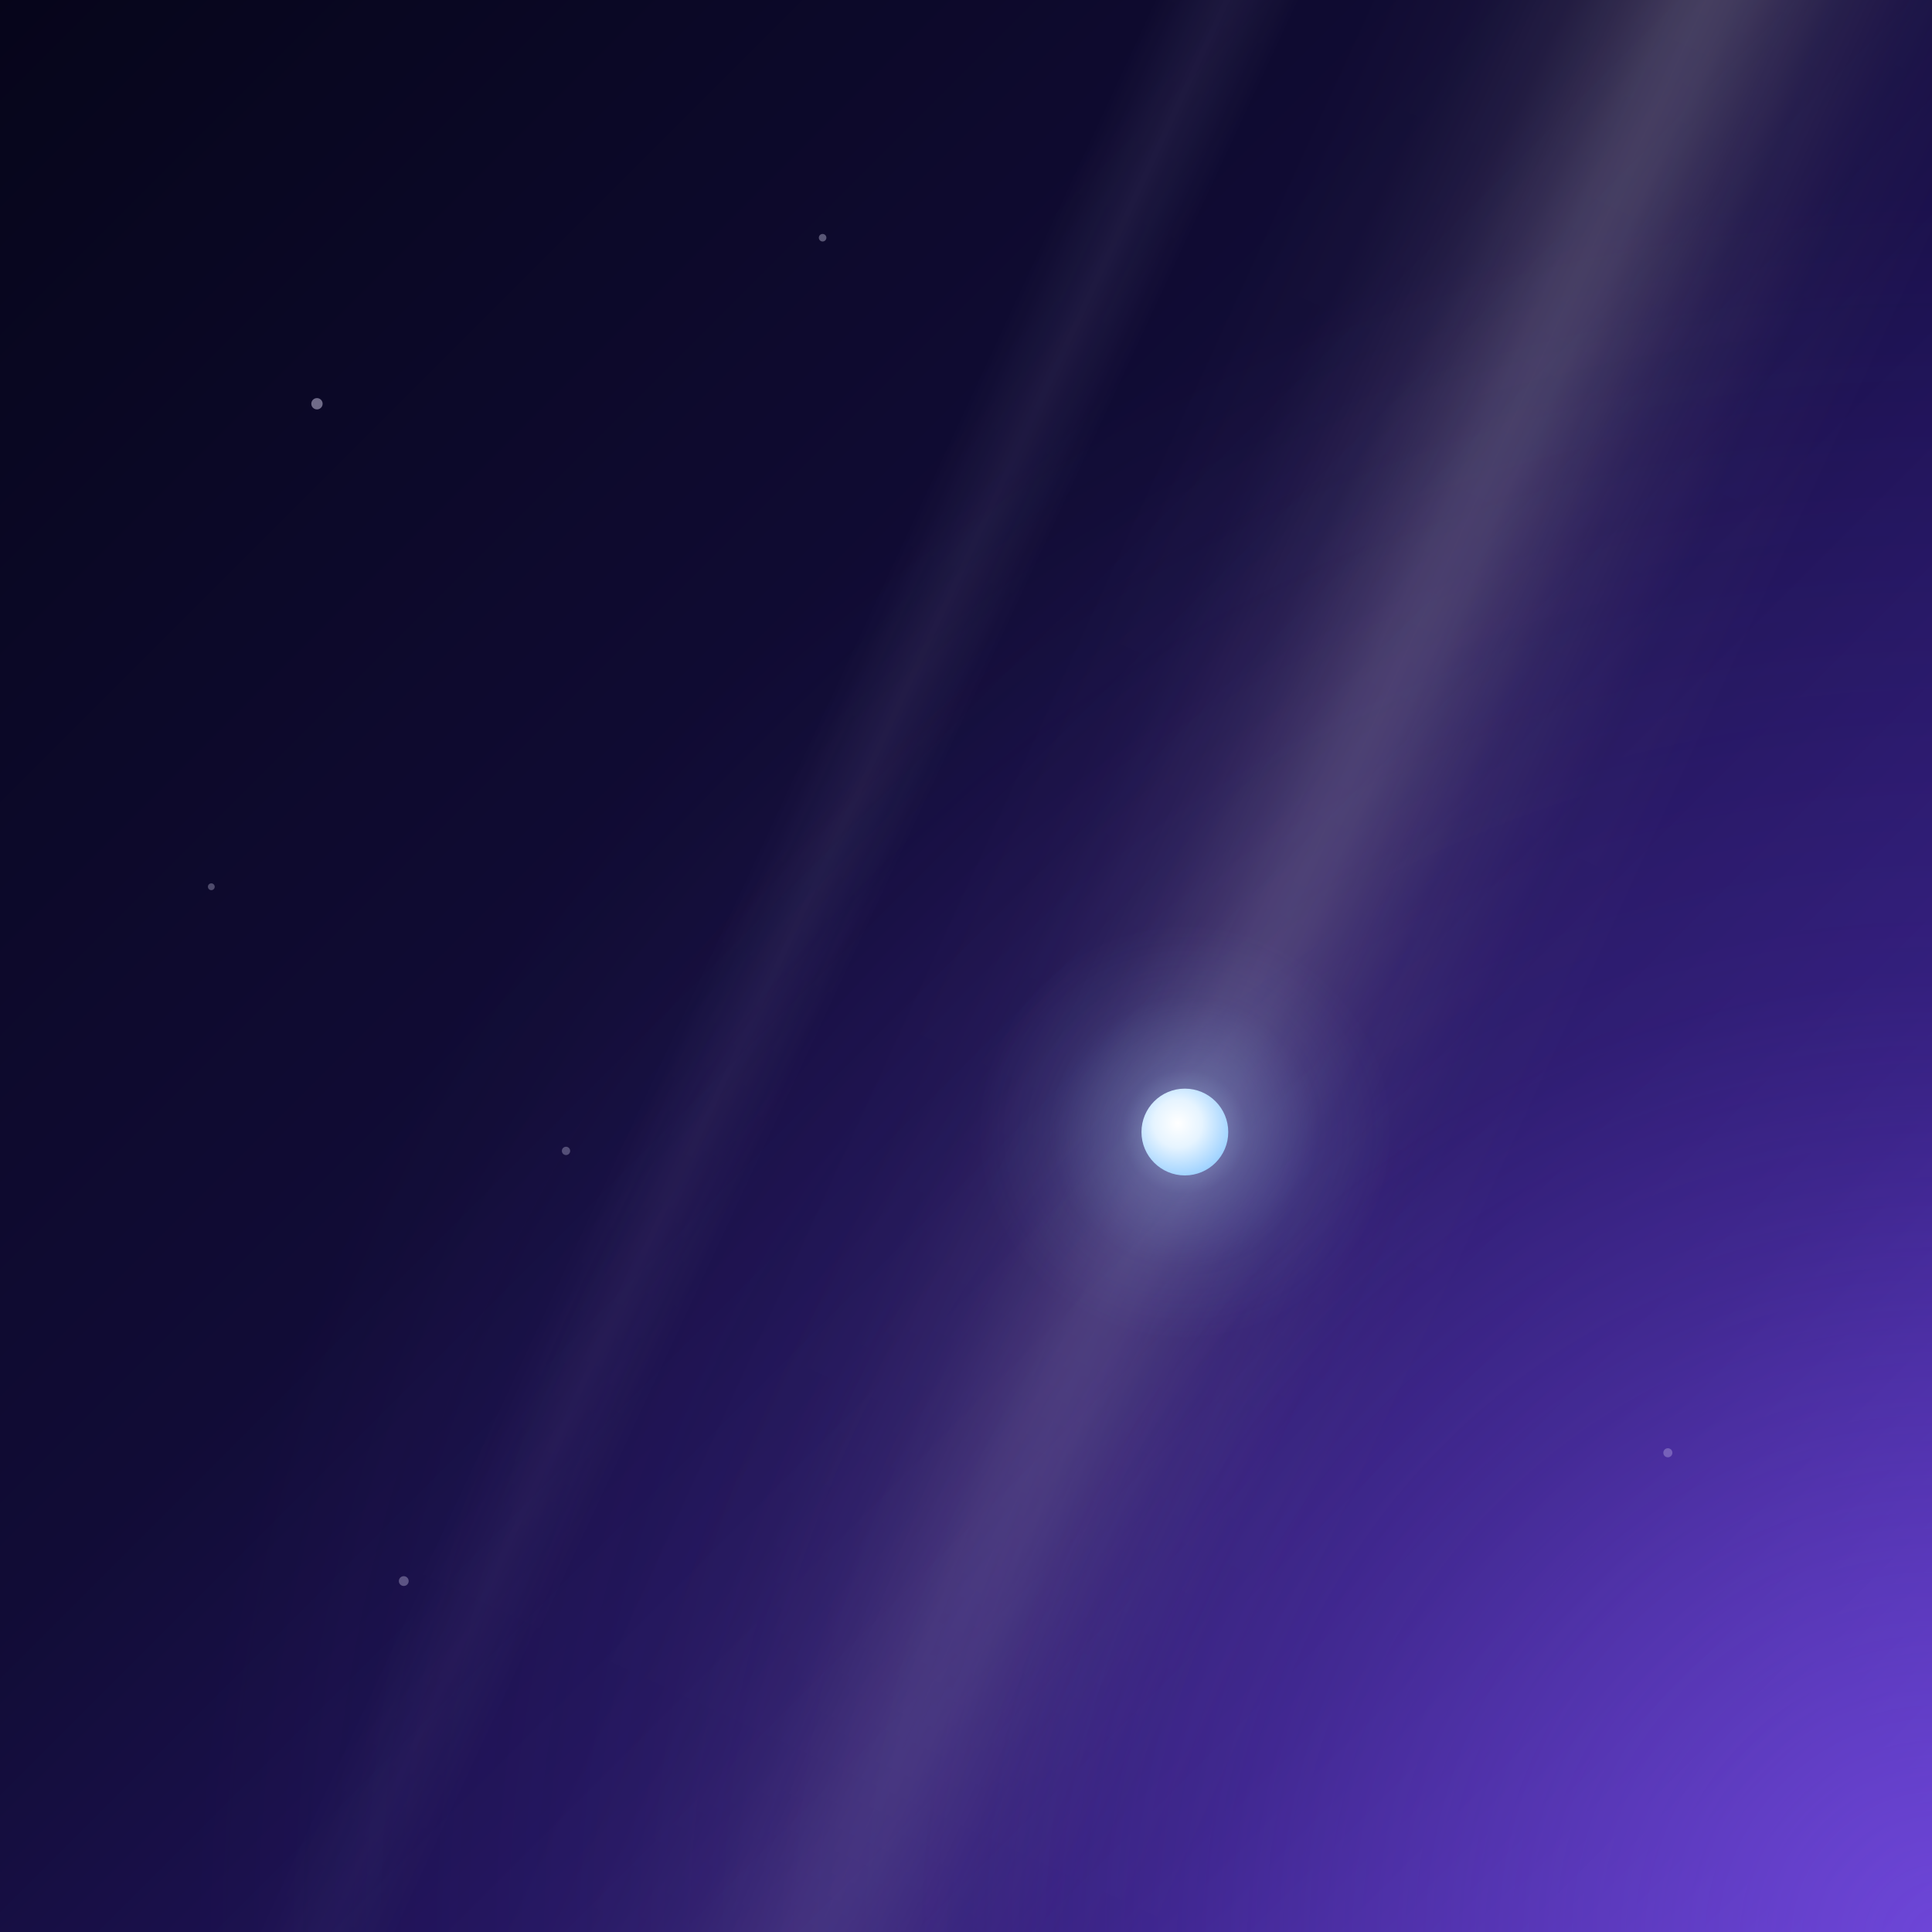
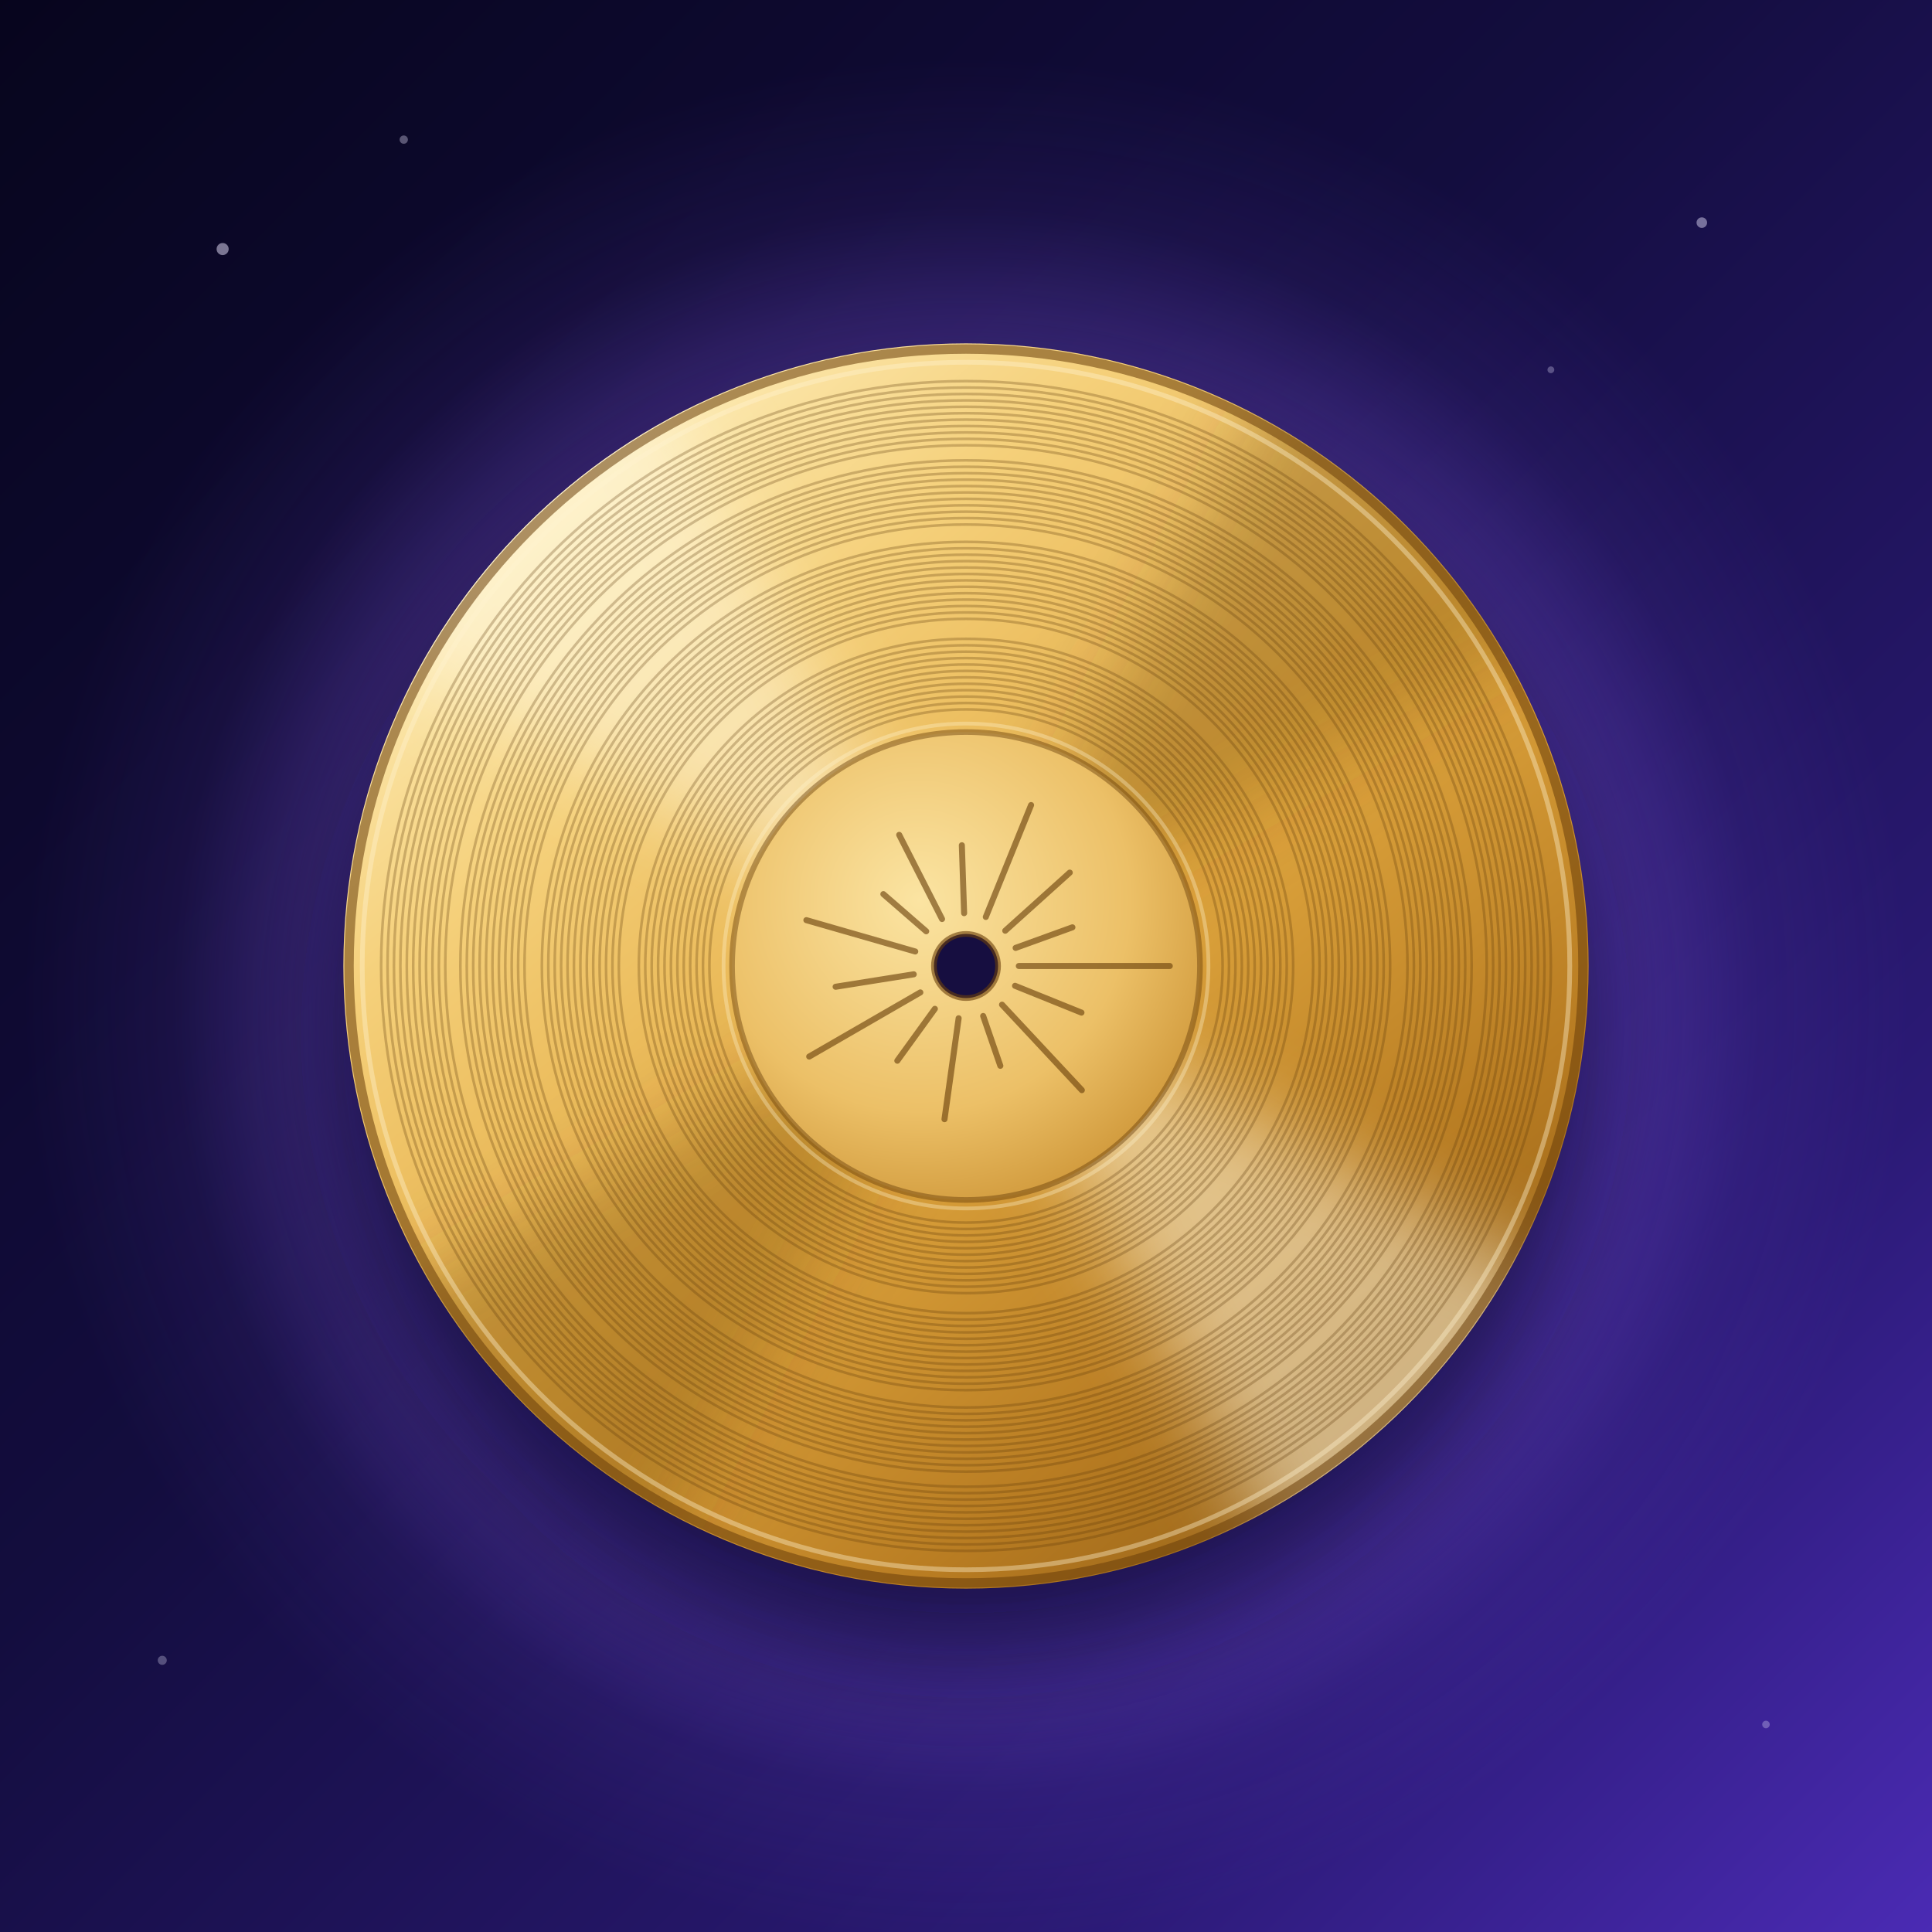
<svg xmlns="http://www.w3.org/2000/svg" viewBox="0 0 1024 1024" width="1024" height="1024">
  <defs>
    <linearGradient id="space" x1="0" y1="0" x2="1" y2="1">
-       <stop offset="0" stop-color="#06051a" />
-       <stop offset="0.42" stop-color="#110c36" />
-       <stop offset="0.78" stop-color="#2a1872" />
+       <stop offset="0" stop-color="#07051d" />
+       <stop offset="0.42" stop-color="#130d3e" />
+       <stop offset="0.78" stop-color="#2b1a76" />
      <stop offset="1" stop-color="#4b2bb5" />
    </linearGradient>
-     <radialGradient id="glowPurple" cx="1" cy="1" r="0.9">
-       <stop offset="0" stop-color="#8a5cf5" stop-opacity="0.55" />
-       <stop offset="0.55" stop-color="#8a5cf5" stop-opacity="0.12" />
+     <radialGradient id="glow" gradientUnits="userSpaceOnUse" cx="512" cy="530" r="500">
+       <stop offset="0" stop-color="#8a5cf5" stop-opacity="0.6" />
+       <stop offset="0.66" stop-color="#8a5cf5" stop-opacity="0.34" />
+       <stop offset="0.84" stop-color="#8a5cf5" stop-opacity="0.08" />
      <stop offset="1" stop-color="#8a5cf5" stop-opacity="0" />
    </radialGradient>
-     <linearGradient id="beamAcross" x1="0" y1="0" x2="1" y2="0">
-       <stop offset="0" stop-color="#ffeedd" stop-opacity="0" />
-       <stop offset="0.15" stop-color="#ffeedd" stop-opacity="0.02" />
-       <stop offset="0.3" stop-color="#ffefdf" stop-opacity="0.08" />
-       <stop offset="0.4" stop-color="#fff1e2" stop-opacity="0.16" />
-       <stop offset="0.46" stop-color="#fff5ea" stop-opacity="0.215" />
-       <stop offset="0.5" stop-color="#fff6ec" stop-opacity="0.23" />
-       <stop offset="0.54" stop-color="#fff5ea" stop-opacity="0.215" />
-       <stop offset="0.6" stop-color="#fff1e2" stop-opacity="0.16" />
-       <stop offset="0.7" stop-color="#ffefdf" stop-opacity="0.08" />
-       <stop offset="0.85" stop-color="#ffeedd" stop-opacity="0.02" />
-       <stop offset="1" stop-color="#ffeedd" stop-opacity="0" />
+     <linearGradient id="gold" x1="0.12" y1="0.06" x2="0.88" y2="0.96">
+       <stop offset="0" stop-color="#fff2c4" />
+       <stop offset="0.24" stop-color="#f5d07a" />
+       <stop offset="0.52" stop-color="#e2a940" />
+       <stop offset="0.8" stop-color="#b87c22" />
+       <stop offset="1" stop-color="#8e5c16" />
    </linearGradient>
-     <linearGradient id="streakAcross" x1="0" y1="0" x2="1" y2="0">
-       <stop offset="0" stop-color="#e4d8ff" stop-opacity="0" />
-       <stop offset="0.5" stop-color="#e4d8ff" stop-opacity="0.08" />
-       <stop offset="1" stop-color="#e4d8ff" stop-opacity="0" />
-     </linearGradient>
-     <linearGradient id="beamAlong" gradientUnits="userSpaceOnUse" x1="0" y1="-420" x2="0" y2="1500">
-       <stop offset="0" stop-color="#fff" stop-opacity="1" />
-       <stop offset="0.5" stop-color="#fff" stop-opacity="0.8" />
-       <stop offset="1" stop-color="#fff" stop-opacity="0.15" />
-     </linearGradient>
-     <mask id="fade" maskUnits="userSpaceOnUse" x="-1000" y="-1000" width="3000" height="3000">
-       <rect x="-1000" y="-420" width="3000" height="1920" fill="url(#beamAlong)" />
-     </mask>
-     <radialGradient id="halo">
-       <stop offset="0" stop-color="#cfe9ff" stop-opacity="0.6" />
-       <stop offset="0.3" stop-color="#a9d6ff" stop-opacity="0.22" />
-       <stop offset="0.65" stop-color="#9ccfff" stop-opacity="0.06" />
-       <stop offset="1" stop-color="#9ccfff" stop-opacity="0" />
+     <radialGradient id="label" cx="0.4" cy="0.36" r="0.75">
+       <stop offset="0" stop-color="#fbe4a2" />
+       <stop offset="0.6" stop-color="#ecc067" />
+       <stop offset="1" stop-color="#c98f30" />
    </radialGradient>
-     <radialGradient id="dot" cx="0.42" cy="0.4" r="0.62">
-       <stop offset="0" stop-color="#ffffff" />
-       <stop offset="0.45" stop-color="#e6f4ff" />
-       <stop offset="1" stop-color="#9fd2ff" />
-     </radialGradient>
+     <filter id="soft" x="-20%" y="-20%" width="140%" height="140%">
+       <feGaussianBlur stdDeviation="22" />
+     </filter>
+     <filter id="shadow" x="-30%" y="-30%" width="160%" height="160%">
+       <feGaussianBlur stdDeviation="26" />
+     </filter>
+     <clipPath id="disc">
+       <circle cx="512" cy="512" r="330" />
+     </clipPath>
  </defs>
  <rect width="1024" height="1024" fill="url(#space)" />
-   <rect width="1024" height="1024" fill="url(#glowPurple)" />
-   <g fill="#e9e4ff">
-     <circle cx="168" cy="214" r="3" opacity="0.45" />
-     <circle cx="300" cy="610" r="2.2" opacity="0.3" />
-     <circle cx="214" cy="838" r="2.6" opacity="0.32" />
-     <circle cx="436" cy="126" r="2" opacity="0.35" />
-     <circle cx="884" cy="770" r="2.4" opacity="0.28" />
-     <circle cx="112" cy="470" r="1.8" opacity="0.3" />
+   <rect width="1024" height="1024" fill="url(#glow)" />
+   <g fill="#ece6ff">
+     <circle cx="118" cy="132" r="3.2" opacity="0.5" />
+     <circle cx="214" cy="74" r="2.2" opacity="0.35" />
+     <circle cx="902" cy="118" r="2.8" opacity="0.45" />
+     <circle cx="822" cy="196" r="1.8" opacity="0.3" />
+     <circle cx="86" cy="880" r="2.4" opacity="0.3" />
+     <circle cx="936" cy="914" r="2" opacity="0.3" />
  </g>
-   <g transform="rotate(25 628 600)" mask="url(#fade)">
-     <rect x="463" y="-420" width="330" height="1920" fill="url(#beamAcross)" />
-     <rect x="360" y="-420" width="70" height="1920" fill="url(#streakAcross)" />
+   <circle cx="512" cy="548" r="330" fill="#05031a" opacity="0.6" filter="url(#shadow)" />
+   <circle cx="512" cy="512" r="330" fill="url(#gold)" />
+   <g clip-path="url(#disc)">
+     <g filter="url(#soft)">
+       <path d="M512,512 L123.5,305.4 L305.4,123.5 Z M512,512 L900.5,718.6 L718.6,900.5 Z" fill="#fffbe8" opacity="0.5" />
+       <path d="M512,512 L718.6,123.5 L893.1,292 Z M512,512 L305.4,900.5 L130.9,732 Z" fill="#5e3608" opacity="0.3" />
+     </g>
  </g>
-   <circle cx="628" cy="600" r="110" fill="url(#halo)" />
-   <circle cx="628" cy="600" r="23" fill="url(#dot)" />
+   <g transform="translate(512 512)" fill="none" stroke="#5c3608" stroke-opacity="0.28" stroke-width="1.4">
+     <circle r="136" />
+     <circle r="139.4" />
+     <circle r="142.8" />
+     <circle r="146.2" />
+     <circle r="149.6" />
+     <circle r="153" />
+     <circle r="156.4" />
+     <circle r="159.8" />
+     <circle r="163.2" />
+     <circle r="166.6" />
+     <circle r="170" />
+     <circle r="173.4" />
+     <circle r="184" />
+     <circle r="187.4" />
+     <circle r="190.8" />
+     <circle r="194.2" />
+     <circle r="197.6" />
+     <circle r="201" />
+     <circle r="204.4" />
+     <circle r="207.8" />
+     <circle r="211.2" />
+     <circle r="214.6" />
+     <circle r="218" />
+     <circle r="221.4" />
+     <circle r="224.8" />
+     <circle r="234" />
+     <circle r="237.4" />
+     <circle r="240.8" />
+     <circle r="244.2" />
+     <circle r="247.6" />
+     <circle r="251" />
+     <circle r="254.4" />
+     <circle r="257.8" />
+     <circle r="261.2" />
+     <circle r="264.6" />
+     <circle r="268" />
+     <circle r="276" />
+     <circle r="279.4" />
+     <circle r="282.8" />
+     <circle r="286.2" />
+     <circle r="289.6" />
+     <circle r="293" />
+     <circle r="296.4" />
+     <circle r="299.8" />
+     <circle r="303.2" />
+     <circle r="306.6" />
+     <circle r="310" />
+   </g>
+   <circle cx="512" cy="512" r="327" fill="none" stroke="#6a3f0a" stroke-opacity="0.55" stroke-width="5" />
+   <circle cx="512" cy="512" r="320" fill="none" stroke="#fff4cf" stroke-opacity="0.4" stroke-width="2.5" />
+   <circle cx="512" cy="512" r="124" fill="url(#label)" />
+   <circle cx="512" cy="512" r="124" fill="none" stroke="#6a3f0a" stroke-opacity="0.45" stroke-width="3" />
+   <circle cx="512" cy="512" r="128.5" fill="none" stroke="#fff4cf" stroke-opacity="0.35" stroke-width="2" />
+   <path d="M540,512 L620,512 M538,522.5 L573.2,536.7 M531.1,532.5 L573.4,577.8 M521.1,538.5 L530.2,564.9 M508.1,539.7 L500.6,593.2 M495.5,534.7 L475.6,562.2 M487.8,526 L428.9,560 M484.3,516.4 L442.9,523 M485.1,504.3 L427.4,487.7 M490.9,493.6 L468.2,473.9 M499.3,487.1 L476.6,442.5 M511,484 L509.8,448 M522.5,486 L546.5,426.7 M532.8,493.3 L567,462.5 M538.3,502.4 L568.4,491.5" fill="none" stroke="#6a3f0a" stroke-opacity="0.62" stroke-width="3.2" stroke-linecap="round" />
+   <circle cx="512" cy="512" r="17" fill="#160e40" />
+   <circle cx="512" cy="512" r="17" fill="none" stroke="#6a3f0a" stroke-opacity="0.6" stroke-width="3" />
</svg>
